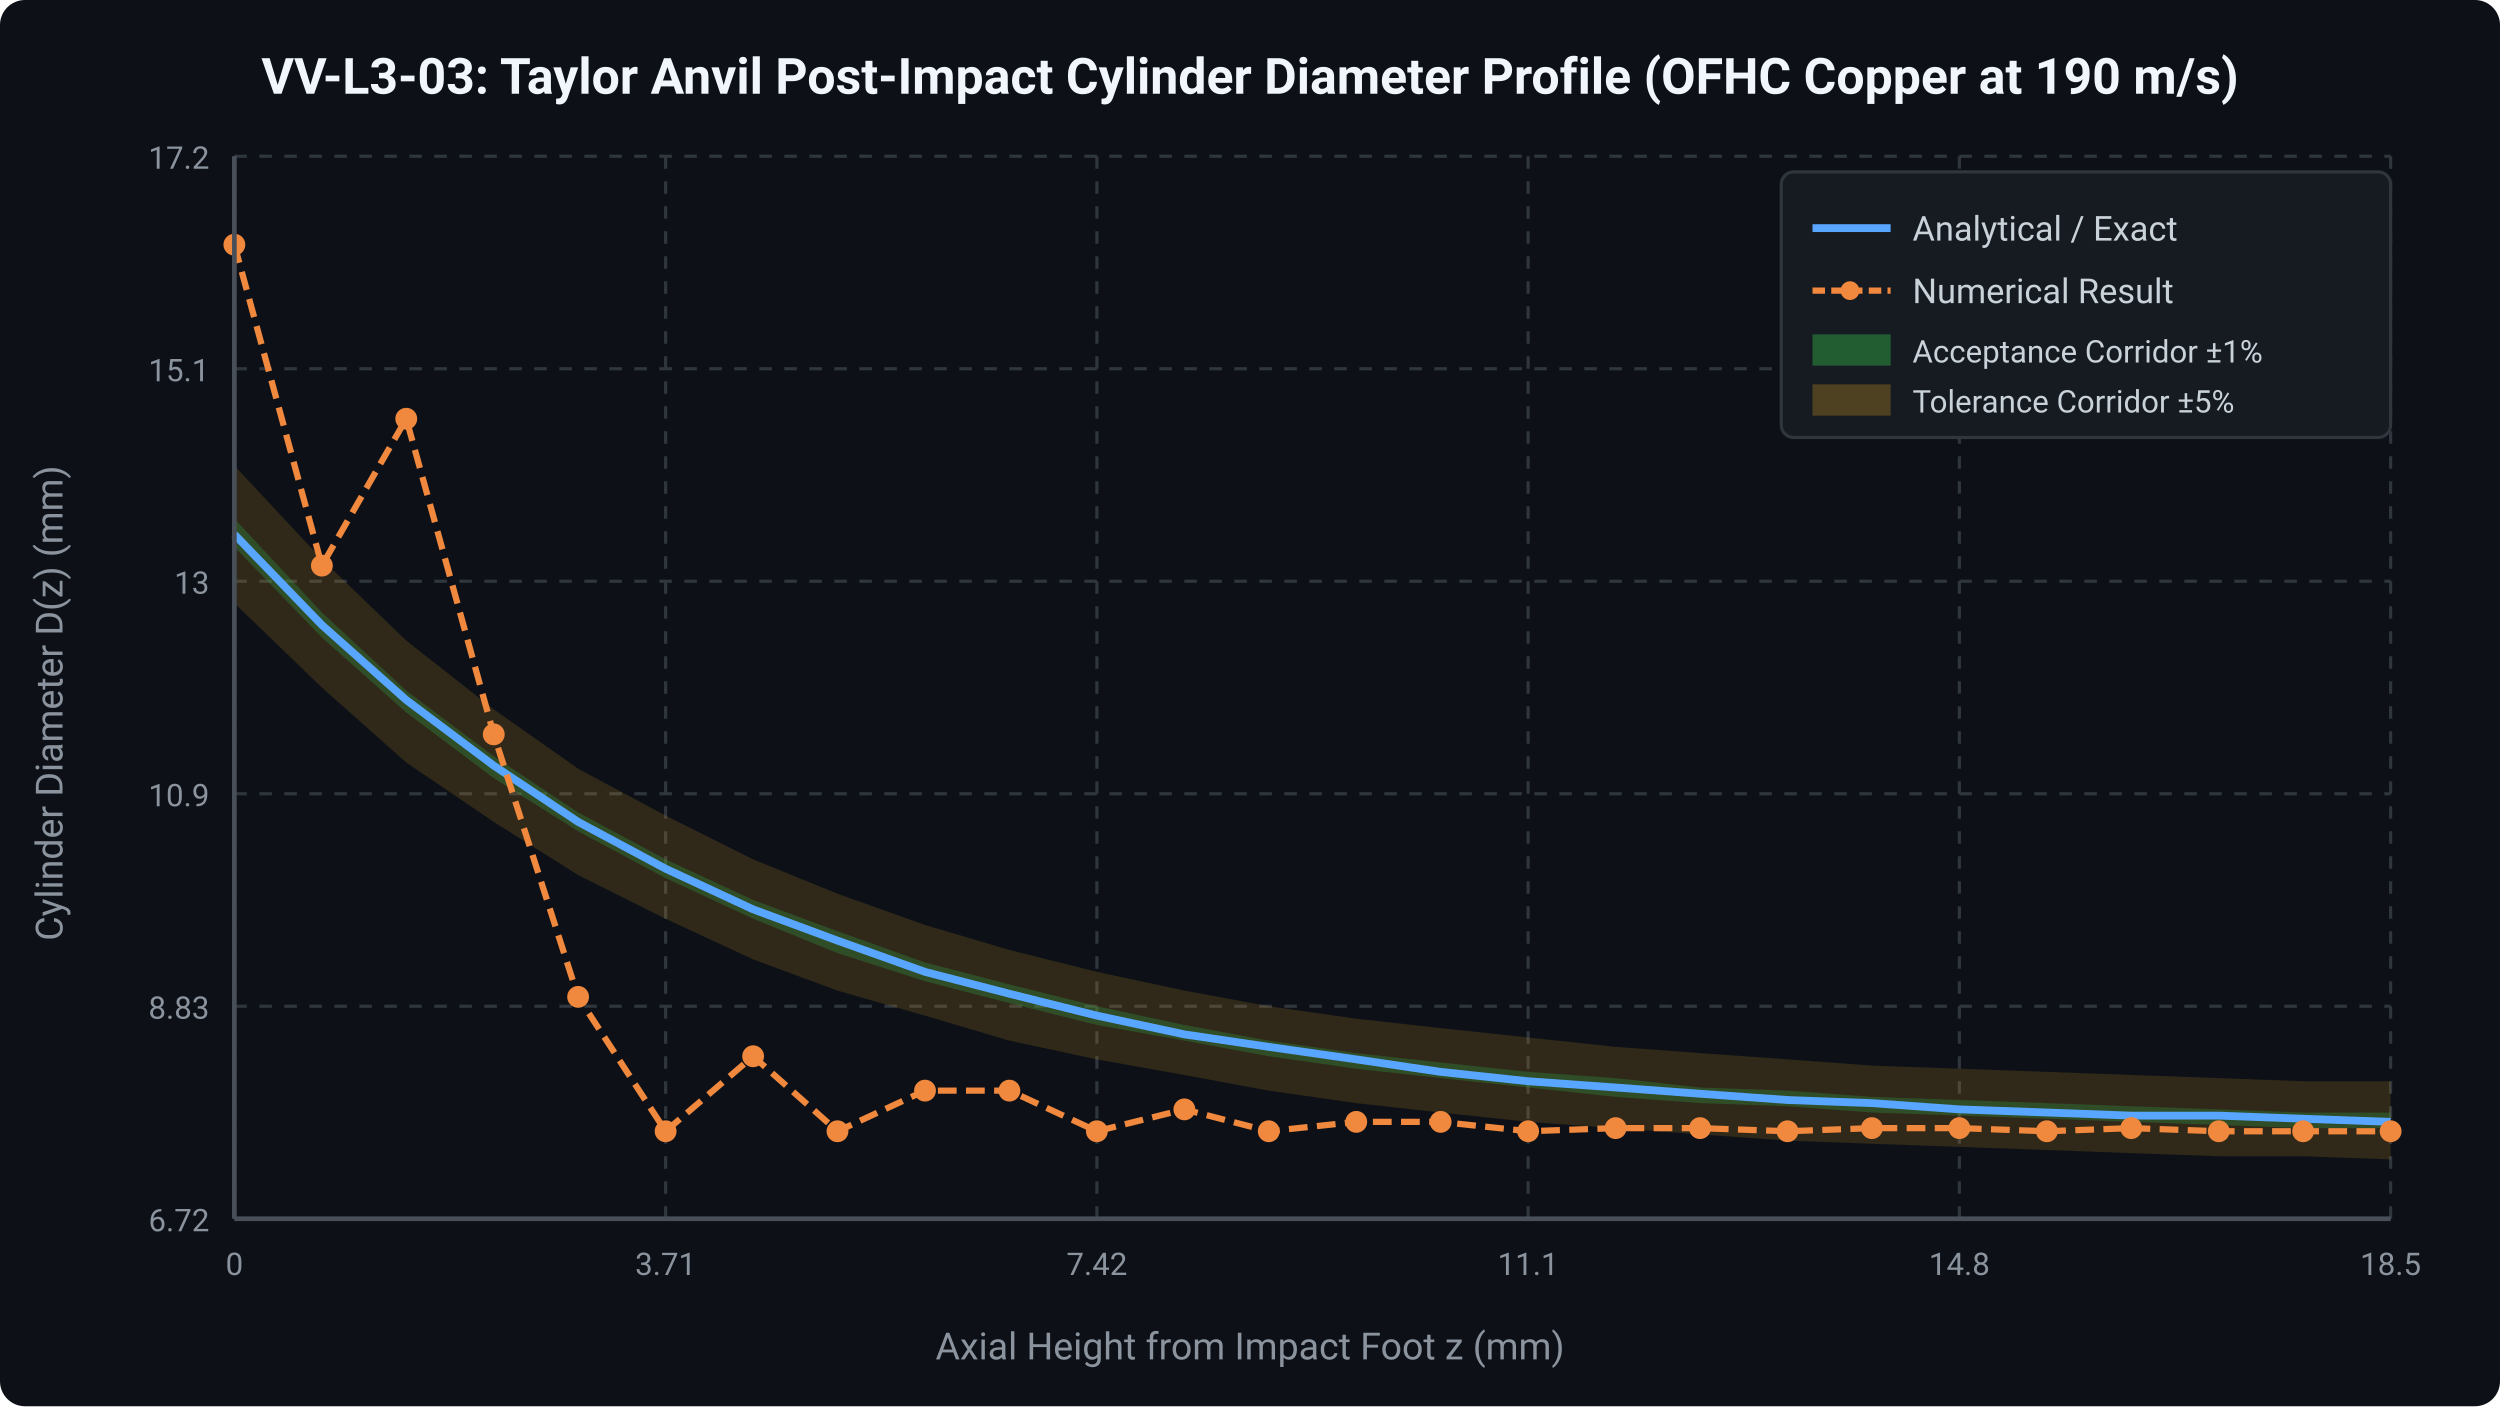
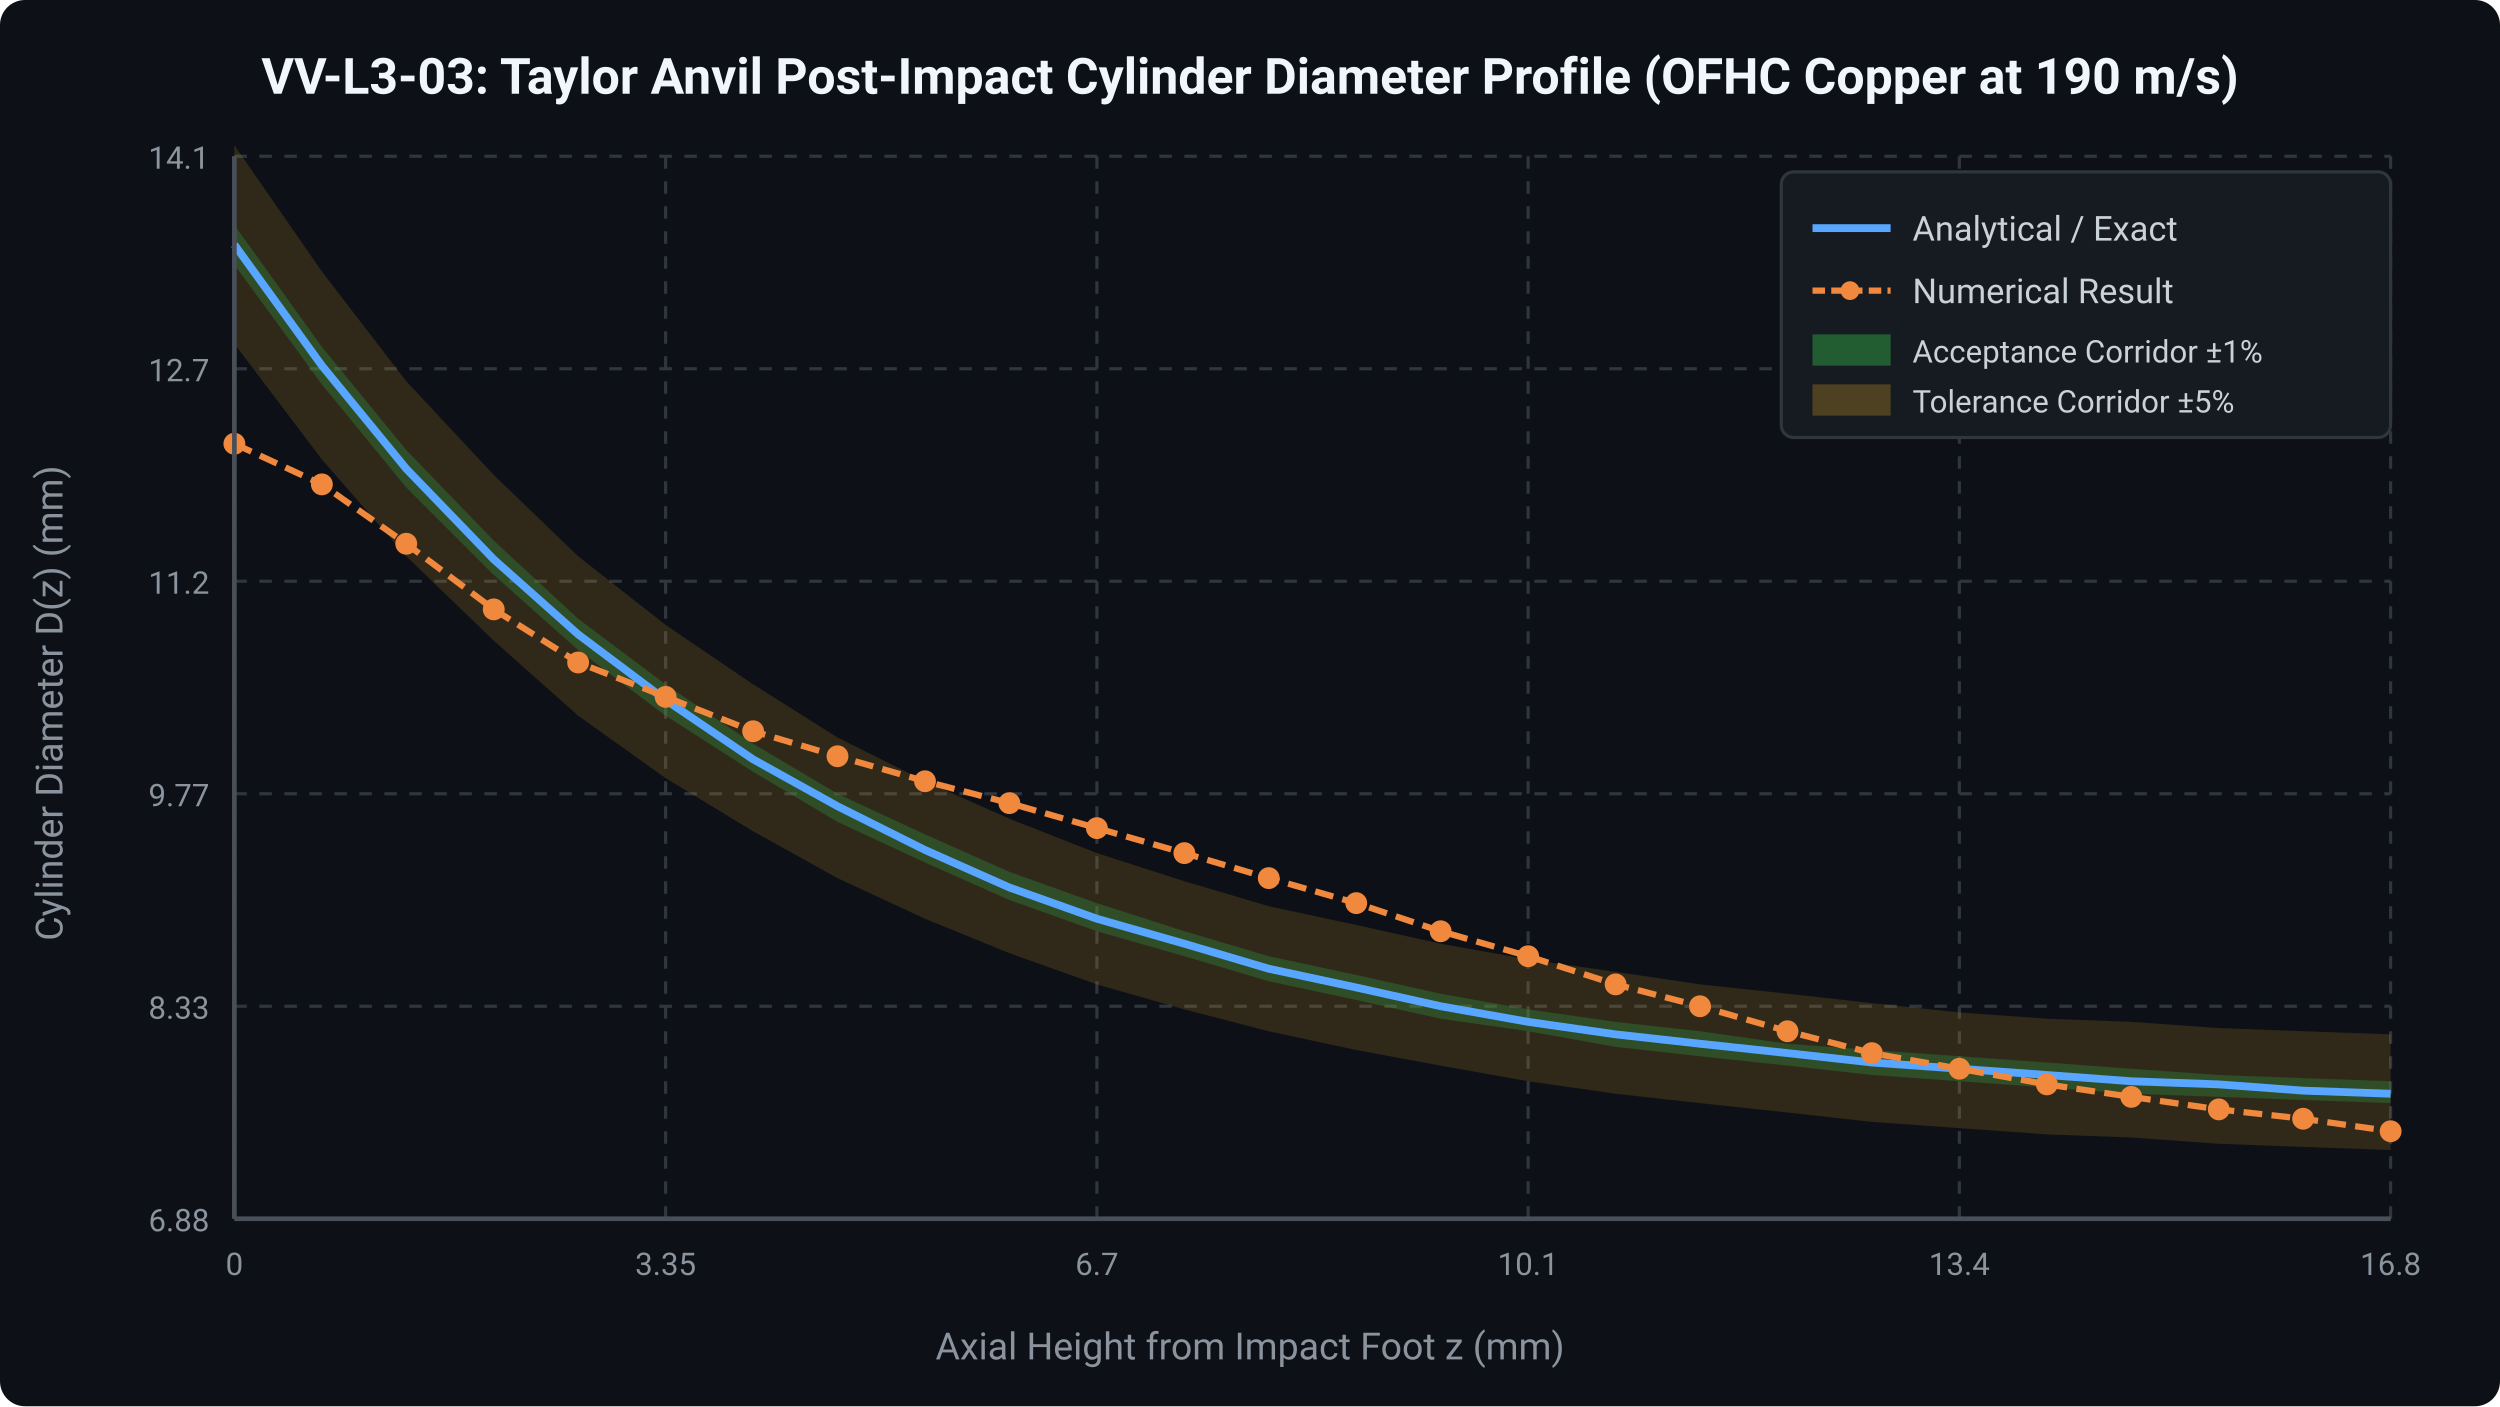
<svg xmlns="http://www.w3.org/2000/svg" viewBox="0 0 800 450" width="800" height="450">
  <style>
    text { font-family: -apple-system, BlinkMacSystemFont, 'Segoe UI', Roboto, Helvetica, Arial, sans-serif; fill: #c9d1d9; }
    .title { font-size: 16px; font-weight: 600; fill: #f0f6fc; }
    .axis-label { font-size: 12px; fill: #8b949e; }
    .tick { font-size: 10px; fill: #8b949e; }
    .grid { stroke: #30363d; stroke-width: 1; stroke-dasharray: 4,4; }
    .axis-line { stroke: #484f58; stroke-width: 1.5; }
    .exact-curve { fill: none; stroke: #58a6ff; stroke-width: 2.5; }
    .num-curve { fill: none; stroke: #f0883e; stroke-width: 2.0; stroke-dasharray: 6,3; }
    .corridor-yellow { fill: rgba(210, 153, 34, 0.18); }
    .corridor-green { fill: rgba(46, 160, 67, 0.30); }
  </style>
  <rect width="800" height="450" fill="#0d1117" rx="8" />
  <text x="400" y="30" text-anchor="middle" class="title">VV-L3-03: Taylor Anvil Post-Impact Cylinder Diameter Profile (OFHC Copper at 190 m/s)</text>
  <line x1="75" y1="390" x2="765" y2="390" class="grid" />
-   <text x="67" y="394" text-anchor="end" class="tick">6.72</text>
+   <text x="67" y="394" text-anchor="end" class="tick">6.88</text>
  <line x1="75" y1="322" x2="765" y2="322" class="grid" />
-   <text x="67" y="326" text-anchor="end" class="tick">8.83</text>
+   <text x="67" y="326" text-anchor="end" class="tick">8.33</text>
  <line x1="75" y1="254" x2="765" y2="254" class="grid" />
-   <text x="67" y="258" text-anchor="end" class="tick">10.9</text>
+   <text x="67" y="258" text-anchor="end" class="tick">9.77</text>
  <line x1="75" y1="186" x2="765" y2="186" class="grid" />
-   <text x="67" y="190" text-anchor="end" class="tick">13</text>
+   <text x="67" y="190" text-anchor="end" class="tick">11.2</text>
  <line x1="75" y1="118" x2="765" y2="118" class="grid" />
-   <text x="67" y="122" text-anchor="end" class="tick">15.1</text>
+   <text x="67" y="122" text-anchor="end" class="tick">12.7</text>
  <line x1="75" y1="50" x2="765" y2="50" class="grid" />
-   <text x="67" y="54" text-anchor="end" class="tick">17.2</text>
+   <text x="67" y="54" text-anchor="end" class="tick">14.1</text>
  <line x1="75" y1="50" x2="75" y2="390" class="grid" />
  <text x="75" y="408" text-anchor="middle" class="tick">0</text>
  <line x1="213" y1="50" x2="213" y2="390" class="grid" />
-   <text x="213" y="408" text-anchor="middle" class="tick">3.71</text>
+   <text x="213" y="408" text-anchor="middle" class="tick">3.35</text>
  <line x1="351" y1="50" x2="351" y2="390" class="grid" />
-   <text x="351" y="408" text-anchor="middle" class="tick">7.42</text>
+   <text x="351" y="408" text-anchor="middle" class="tick">6.7</text>
  <line x1="489" y1="50" x2="489" y2="390" class="grid" />
-   <text x="489" y="408" text-anchor="middle" class="tick">11.1</text>
+   <text x="489" y="408" text-anchor="middle" class="tick">10.1</text>
  <line x1="627" y1="50" x2="627" y2="390" class="grid" />
-   <text x="627" y="408" text-anchor="middle" class="tick">14.8</text>
+   <text x="627" y="408" text-anchor="middle" class="tick">13.4</text>
  <line x1="765" y1="50" x2="765" y2="390" class="grid" />
-   <text x="765" y="408" text-anchor="middle" class="tick">18.5</text>
-   <path class="corridor-yellow" d="M 75 149 L 103 179 L 130 205 L 158 227 L 185 246 L 213 261 L 241 275 L 268 286 L 296 296 L 323 304 L 351 311 L 379 317 L 406 322 L 434 326 L 461 329 L 489 332 L 517 335 L 544 337 L 572 339 L 599 341 L 627 342 L 655 343 L 682 344 L 710 345 L 737 346 L 765 346 L 765 371 L 737 370 L 710 370 L 682 369 L 655 368 L 627 367 L 599 366 L 572 365 L 544 363 L 517 361 L 489 359 L 461 356 L 434 353 L 406 349 L 379 344 L 351 339 L 323 333 L 296 325 L 268 317 L 241 307 L 213 294 L 185 280 L 158 263 L 130 244 L 103 220 L 75 193 Z" />
-   <path class="corridor-green" d="M 75 166 L 103 196 L 130 221 L 158 242 L 185 260 L 213 275 L 241 288 L 268 298 L 296 308 L 323 315 L 351 322 L 379 328 L 406 333 L 434 337 L 461 340 L 489 343 L 517 345 L 544 348 L 572 349 L 599 351 L 627 352 L 655 353 L 682 354 L 710 355 L 737 356 L 765 356 L 765 361 L 737 361 L 710 360 L 682 359 L 655 358 L 627 357 L 599 356 L 572 354 L 544 353 L 517 351 L 489 348 L 461 345 L 434 342 L 406 338 L 379 333 L 351 328 L 323 321 L 296 314 L 268 305 L 241 294 L 213 281 L 185 266 L 158 249 L 130 228 L 103 204 L 75 175 Z" />
-   <path class="exact-curve" d="M 75 171 L 103 200 L 130 224 L 158 245 L 185 263 L 213 278 L 241 291 L 268 301 L 296 311 L 323 318 L 351 325 L 379 331 L 406 335 L 434 339 L 461 343 L 489 346 L 517 348 L 544 350 L 572 352 L 599 353 L 627 355 L 655 356 L 682 357 L 710 357 L 737 358 L 765 359 " />
-   <path class="num-curve" d="M 75 78.3 L 103 181 L 130 134 L 158 235 L 185 319 L 213 362 L 241 338 L 268 362 L 296 349 L 323 349 L 351 362 L 379 355 L 406 362 L 434 359 L 461 359 L 489 362 L 517 361 L 544 361 L 572 362 L 599 361 L 627 361 L 655 362 L 682 361 L 710 362 L 737 362 L 765 362 " />
-   <circle cx="75" cy="78.3" r="3.5" fill="#f0883e" />
-   <circle cx="103" cy="181" r="3.5" fill="#f0883e" />
-   <circle cx="130" cy="134" r="3.5" fill="#f0883e" />
-   <circle cx="158" cy="235" r="3.5" fill="#f0883e" />
-   <circle cx="185" cy="319" r="3.5" fill="#f0883e" />
-   <circle cx="213" cy="362" r="3.5" fill="#f0883e" />
-   <circle cx="241" cy="338" r="3.5" fill="#f0883e" />
-   <circle cx="268" cy="362" r="3.5" fill="#f0883e" />
-   <circle cx="296" cy="349" r="3.5" fill="#f0883e" />
-   <circle cx="323" cy="349" r="3.5" fill="#f0883e" />
-   <circle cx="351" cy="362" r="3.5" fill="#f0883e" />
-   <circle cx="379" cy="355" r="3.5" fill="#f0883e" />
-   <circle cx="406" cy="362" r="3.5" fill="#f0883e" />
-   <circle cx="434" cy="359" r="3.5" fill="#f0883e" />
-   <circle cx="461" cy="359" r="3.5" fill="#f0883e" />
-   <circle cx="489" cy="362" r="3.5" fill="#f0883e" />
-   <circle cx="517" cy="361" r="3.5" fill="#f0883e" />
-   <circle cx="544" cy="361" r="3.5" fill="#f0883e" />
-   <circle cx="572" cy="362" r="3.5" fill="#f0883e" />
-   <circle cx="599" cy="361" r="3.5" fill="#f0883e" />
-   <circle cx="627" cy="361" r="3.5" fill="#f0883e" />
-   <circle cx="655" cy="362" r="3.5" fill="#f0883e" />
-   <circle cx="682" cy="361" r="3.5" fill="#f0883e" />
-   <circle cx="710" cy="362" r="3.5" fill="#f0883e" />
-   <circle cx="737" cy="362" r="3.5" fill="#f0883e" />
+   <text x="765" y="408" text-anchor="middle" class="tick">16.8</text>
+   <path class="corridor-yellow" d="M 75 46.5 L 103 86.9 L 130 122 L 158 152 L 185 178 L 213 200 L 241 219 L 268 236 L 296 250 L 323 262 L 351 273 L 379 282 L 406 290 L 434 296 L 461 302 L 489 307 L 517 311 L 544 315 L 572 318 L 599 321 L 627 324 L 655 326 L 682 327 L 710 329 L 737 330 L 765 331 L 765 368 L 737 367 L 710 366 L 682 364 L 655 363 L 627 361 L 599 359 L 572 356 L 544 353 L 517 350 L 489 346 L 461 341 L 434 336 L 406 330 L 379 323 L 351 315 L 323 305 L 296 294 L 268 281 L 241 266 L 213 249 L 185 229 L 158 205 L 130 178 L 103 147 L 75 110 Z" />
+   <path class="corridor-green" d="M 75 72 L 103 111 L 130 144 L 158 173 L 185 198 L 213 219 L 241 238 L 268 254 L 296 267 L 323 279 L 351 289 L 379 298 L 406 306 L 434 312 L 461 318 L 489 323 L 517 327 L 544 330 L 572 334 L 599 336 L 627 338 L 655 340 L 682 342 L 710 344 L 737 345 L 765 346 L 765 353 L 737 352 L 710 351 L 682 350 L 655 348 L 627 346 L 599 344 L 572 341 L 544 338 L 517 335 L 489 330 L 461 326 L 434 320 L 406 314 L 379 306 L 351 298 L 323 288 L 296 276 L 268 263 L 241 247 L 213 229 L 185 208 L 158 184 L 130 156 L 103 123 L 75 84.7 Z" />
+   <path class="exact-curve" d="M 75 78.3 L 103 117 L 130 150 L 158 179 L 185 203 L 213 224 L 241 243 L 268 258 L 296 272 L 323 284 L 351 294 L 379 302 L 406 310 L 434 316 L 461 322 L 489 327 L 517 331 L 544 334 L 572 337 L 599 340 L 627 342 L 655 344 L 682 346 L 710 347 L 737 349 L 765 350 " />
+   <path class="num-curve" d="M 75 142 L 103 155 L 130 174 L 158 195 L 185 212 L 213 223 L 241 234 L 268 242 L 296 250 L 323 257 L 351 265 L 379 273 L 406 281 L 434 289 L 461 298 L 489 306 L 517 315 L 544 322 L 572 330 L 599 337 L 627 342 L 655 347 L 682 351 L 710 355 L 737 358 L 765 362 " />
+   <circle cx="75" cy="142" r="3.5" fill="#f0883e" />
+   <circle cx="103" cy="155" r="3.5" fill="#f0883e" />
+   <circle cx="130" cy="174" r="3.5" fill="#f0883e" />
+   <circle cx="158" cy="195" r="3.5" fill="#f0883e" />
+   <circle cx="185" cy="212" r="3.5" fill="#f0883e" />
+   <circle cx="213" cy="223" r="3.5" fill="#f0883e" />
+   <circle cx="241" cy="234" r="3.5" fill="#f0883e" />
+   <circle cx="268" cy="242" r="3.5" fill="#f0883e" />
+   <circle cx="296" cy="250" r="3.5" fill="#f0883e" />
+   <circle cx="323" cy="257" r="3.5" fill="#f0883e" />
+   <circle cx="351" cy="265" r="3.5" fill="#f0883e" />
+   <circle cx="379" cy="273" r="3.5" fill="#f0883e" />
+   <circle cx="406" cy="281" r="3.5" fill="#f0883e" />
+   <circle cx="434" cy="289" r="3.5" fill="#f0883e" />
+   <circle cx="461" cy="298" r="3.5" fill="#f0883e" />
+   <circle cx="489" cy="306" r="3.5" fill="#f0883e" />
+   <circle cx="517" cy="315" r="3.5" fill="#f0883e" />
+   <circle cx="544" cy="322" r="3.5" fill="#f0883e" />
+   <circle cx="572" cy="330" r="3.5" fill="#f0883e" />
+   <circle cx="599" cy="337" r="3.5" fill="#f0883e" />
+   <circle cx="627" cy="342" r="3.5" fill="#f0883e" />
+   <circle cx="655" cy="347" r="3.5" fill="#f0883e" />
+   <circle cx="682" cy="351" r="3.5" fill="#f0883e" />
+   <circle cx="710" cy="355" r="3.5" fill="#f0883e" />
+   <circle cx="737" cy="358" r="3.5" fill="#f0883e" />
  <circle cx="765" cy="362" r="3.5" fill="#f0883e" />
  <line x1="75" y1="390" x2="765" y2="390" class="axis-line" />
  <line x1="75" y1="50" x2="75" y2="390" class="axis-line" />
  <text x="400" y="435" text-anchor="middle" class="axis-label">Axial Height from Impact Foot z (mm)</text>
  <text x="20" y="225" text-anchor="middle" transform="rotate(-90 20 225)" class="axis-label">Cylinder Diameter D(z) (mm)</text>
  <rect x="570" y="55" width="195" height="85" fill="#161b22" stroke="#30363d" rx="4" />
  <line x1="580" y1="73" x2="605" y2="73" stroke="#58a6ff" stroke-width="2.5" />
  <text x="612" y="77" font-size="11">Analytical / Exact</text>
  <line x1="580" y1="93" x2="605" y2="93" stroke="#f0883e" stroke-width="2.0" stroke-dasharray="4,2" />
  <circle cx="592" cy="93" r="3" fill="#f0883e" />
  <text x="612" y="97" font-size="11">Numerical Result</text>
  <rect x="580" y="107" width="25" height="10" fill="rgba(46,160,67,0.5)" />
  <text x="612" y="116" font-size="10">Acceptance Corridor ±1%</text>
  <rect x="580" y="123" width="25" height="10" fill="rgba(210,153,34,0.3)" />
  <text x="612" y="132" font-size="10">Tolerance Corridor ±5%</text>
</svg>
